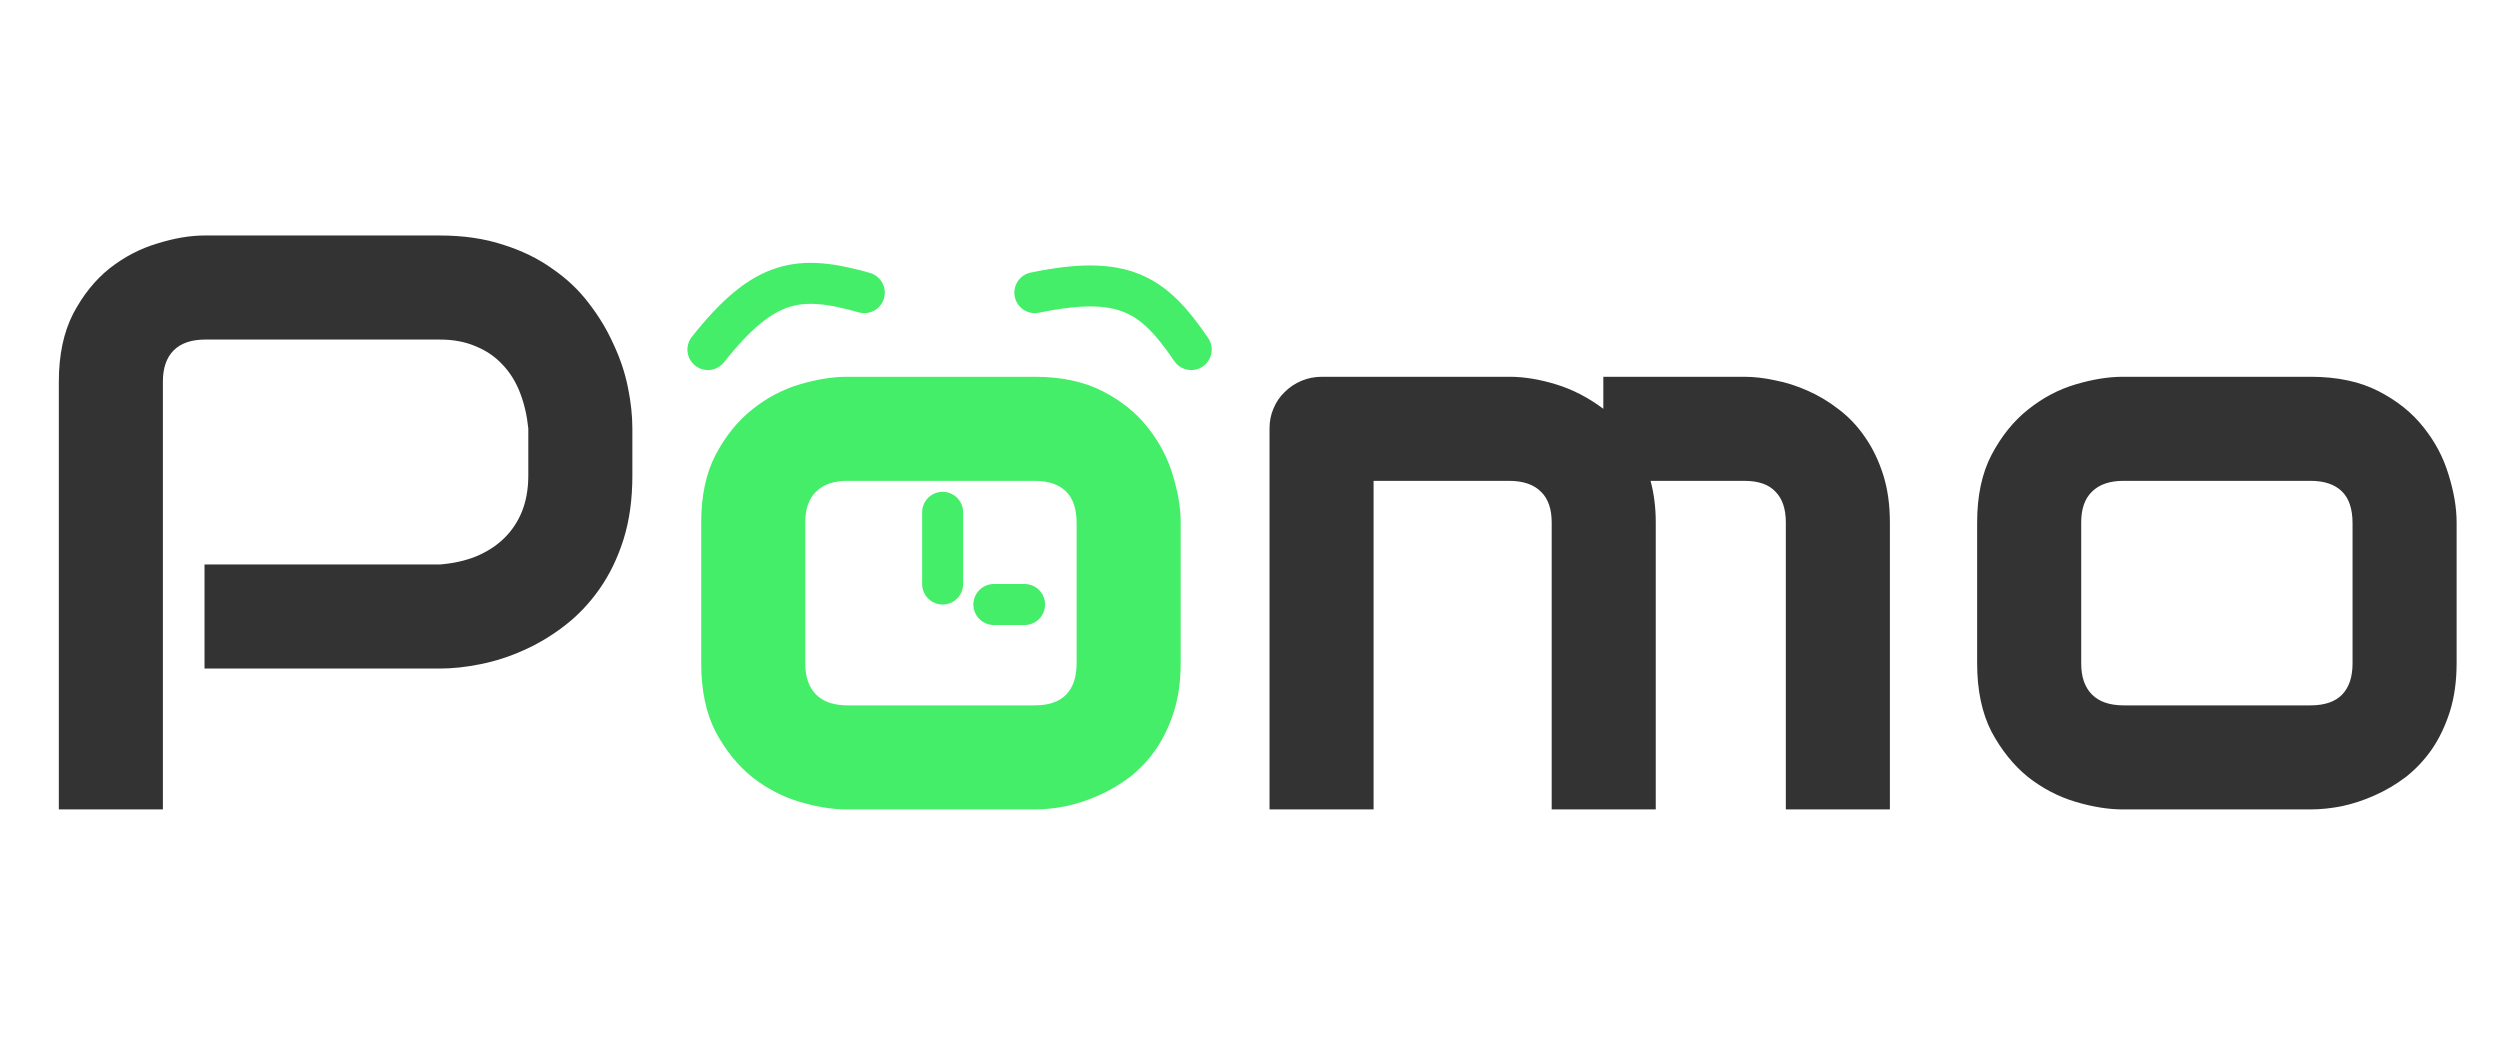
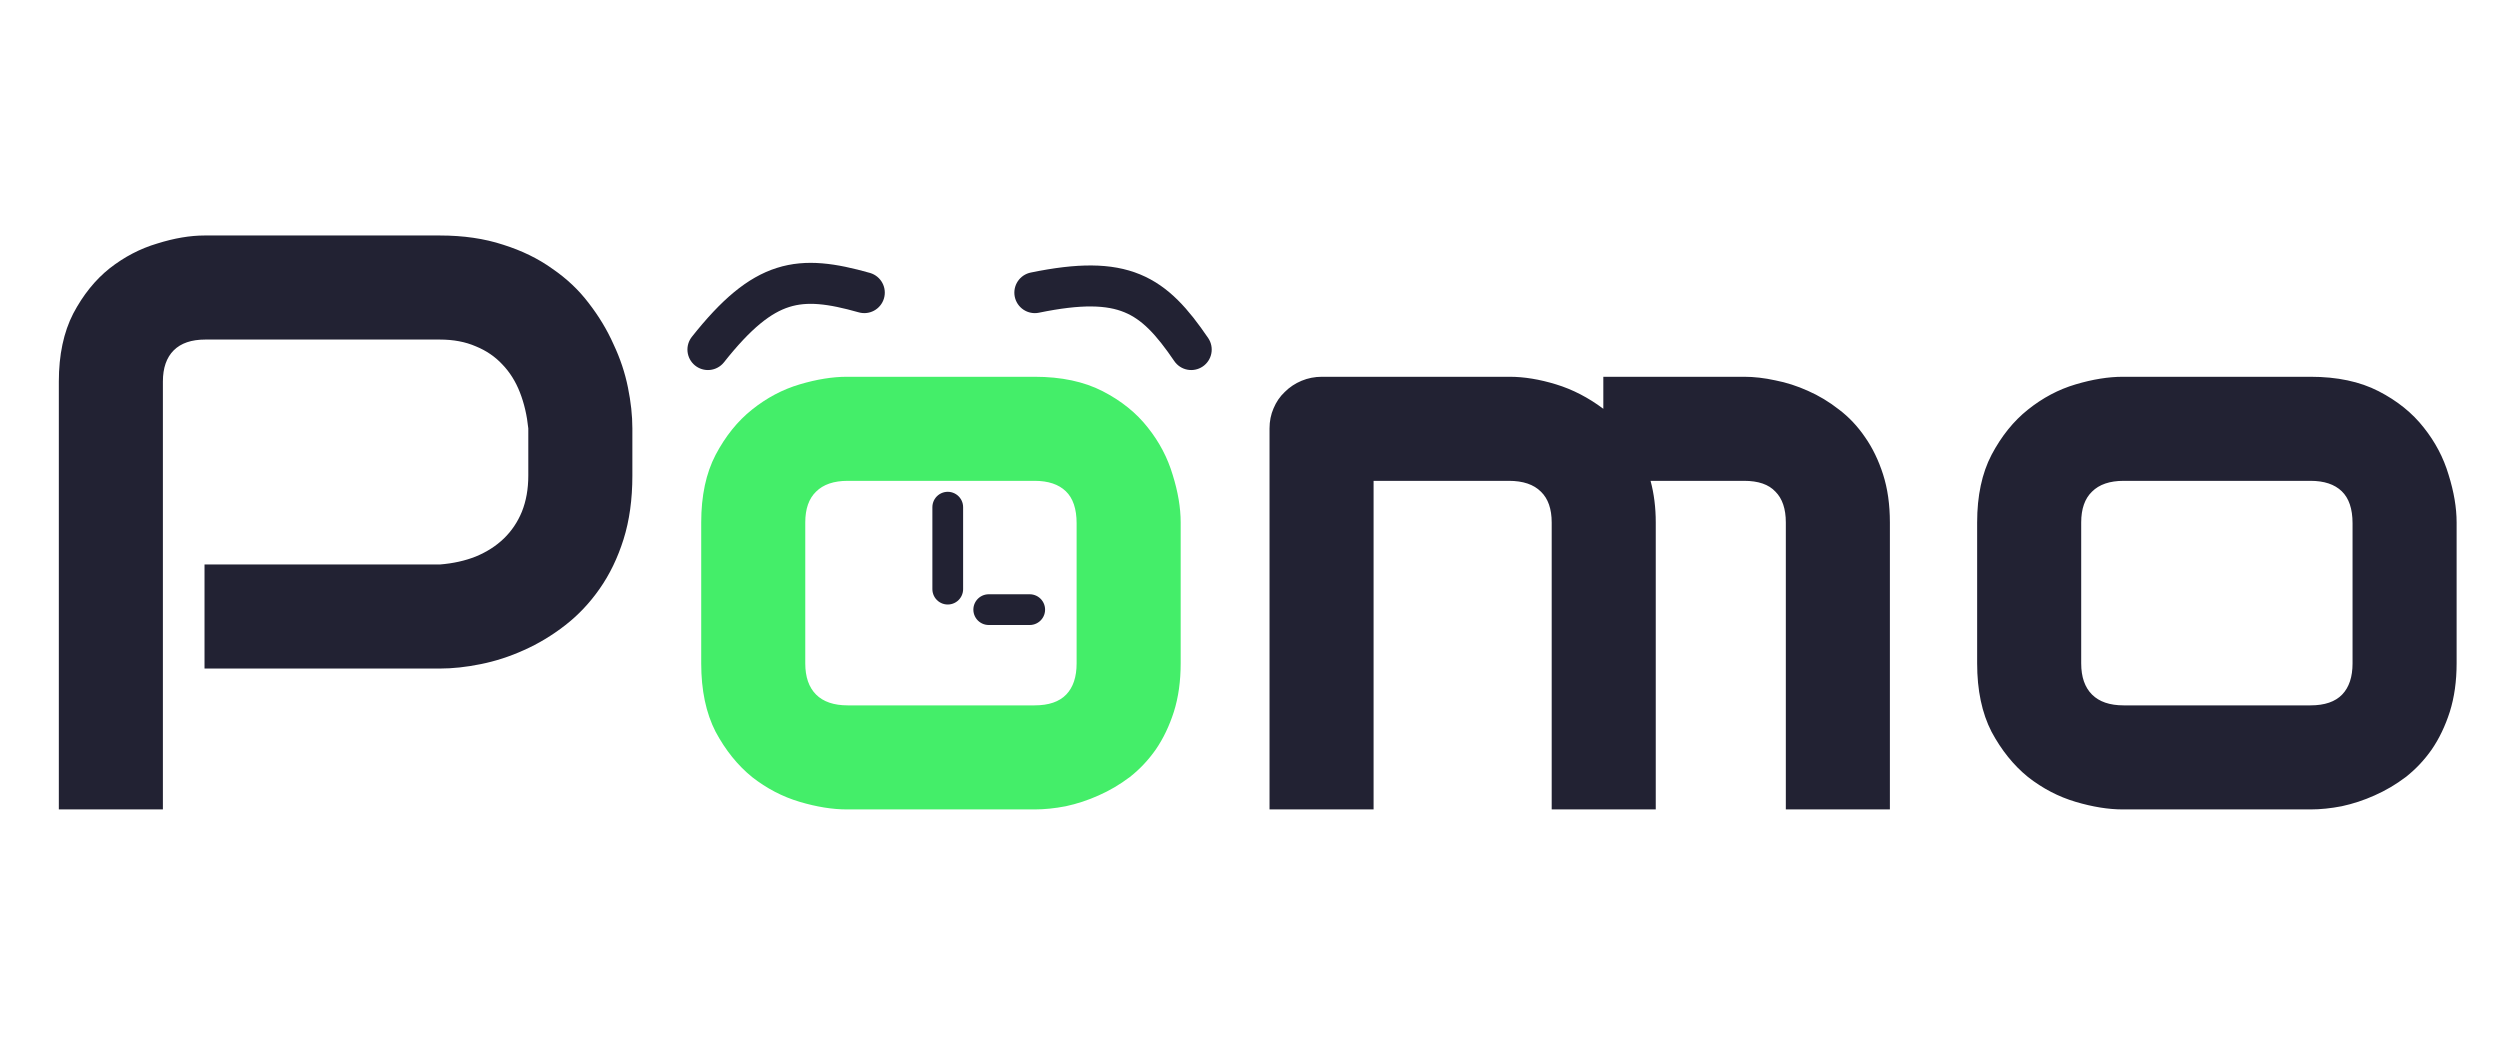
<svg xmlns="http://www.w3.org/2000/svg" width="244" height="102" viewBox="0 0 244 102" fill="none">
-   <path d="M61.719 46.422C61.719 48.74 61.432 50.81 60.859 52.633C60.286 54.456 59.505 56.07 58.516 57.477C57.552 58.857 56.432 60.042 55.156 61.031C53.88 62.021 52.539 62.828 51.133 63.453C49.753 64.078 48.346 64.534 46.914 64.82C45.508 65.107 44.18 65.25 42.93 65.25H19.961V55.094H42.93C44.232 54.99 45.404 54.729 46.445 54.312C47.513 53.87 48.425 53.284 49.18 52.555C49.935 51.825 50.521 50.953 50.938 49.938C51.354 48.896 51.562 47.724 51.562 46.422V41.812C51.432 40.536 51.159 39.365 50.742 38.297C50.325 37.229 49.753 36.318 49.023 35.562C48.32 34.807 47.461 34.221 46.445 33.805C45.43 33.362 44.258 33.141 42.93 33.141H20.039C18.685 33.141 17.656 33.492 16.953 34.195C16.25 34.898 15.898 35.914 15.898 37.242V79H5.742V37.242C5.742 34.638 6.211 32.425 7.148 30.602C8.112 28.779 9.297 27.307 10.703 26.188C12.135 25.068 13.685 24.26 15.352 23.766C17.018 23.245 18.555 22.984 19.961 22.984H42.93C45.221 22.984 47.279 23.284 49.102 23.883C50.925 24.456 52.526 25.237 53.906 26.227C55.312 27.19 56.497 28.31 57.461 29.586C58.45 30.862 59.258 32.203 59.883 33.609C60.534 34.99 61.003 36.396 61.289 37.828C61.575 39.234 61.719 40.562 61.719 41.812V46.422ZM161.602 79H151.445V50.992C151.445 49.664 151.094 48.661 150.391 47.984C149.688 47.281 148.646 46.93 147.266 46.93H134.062V79H123.906V41.812C123.906 41.109 124.036 40.458 124.297 39.859C124.557 39.234 124.922 38.7 125.391 38.258C125.859 37.789 126.406 37.425 127.031 37.164C127.656 36.904 128.32 36.773 129.023 36.773H147.344C148.75 36.773 150.26 37.021 151.875 37.516C153.49 38.01 155.026 38.805 156.484 39.898V36.773H170.234C171.198 36.773 172.214 36.891 173.281 37.125C174.349 37.333 175.404 37.672 176.445 38.141C177.513 38.609 178.529 39.221 179.492 39.977C180.456 40.706 181.302 41.604 182.031 42.672C182.76 43.714 183.346 44.925 183.789 46.305C184.232 47.685 184.453 49.247 184.453 50.992V79H174.297V50.992C174.297 49.664 173.958 48.661 173.281 47.984C172.63 47.281 171.615 46.93 170.234 46.93H161.094C161.432 48.18 161.602 49.534 161.602 50.992V79ZM239.766 64.742C239.766 66.487 239.544 68.062 239.102 69.469C238.659 70.849 238.073 72.073 237.344 73.141C236.615 74.182 235.768 75.081 234.805 75.836C233.841 76.565 232.826 77.164 231.758 77.633C230.716 78.102 229.648 78.453 228.555 78.688C227.487 78.896 226.471 79 225.508 79H207.188C205.781 79 204.245 78.753 202.578 78.258C200.911 77.763 199.362 76.956 197.93 75.836C196.523 74.69 195.339 73.219 194.375 71.422C193.438 69.599 192.969 67.372 192.969 64.742V50.992C192.969 48.388 193.438 46.188 194.375 44.391C195.339 42.568 196.523 41.096 197.93 39.977C199.362 38.831 200.911 38.01 202.578 37.516C204.245 37.021 205.781 36.773 207.188 36.773H225.508C228.112 36.773 230.326 37.242 232.148 38.18C233.971 39.117 235.443 40.302 236.562 41.734C237.682 43.141 238.49 44.677 238.984 46.344C239.505 48.01 239.766 49.56 239.766 50.992V64.742ZM229.609 51.07C229.609 49.664 229.258 48.622 228.555 47.945C227.852 47.268 226.836 46.93 225.508 46.93H207.266C205.911 46.93 204.883 47.281 204.18 47.984C203.477 48.661 203.125 49.664 203.125 50.992V64.742C203.125 66.07 203.477 67.086 204.18 67.789C204.883 68.492 205.911 68.844 207.266 68.844H225.508C226.888 68.844 227.917 68.492 228.594 67.789C229.271 67.086 229.609 66.07 229.609 64.742V51.07Z" fill="#333333" />
+   <path d="M61.719 46.422C61.719 48.74 61.432 50.81 60.859 52.633C60.286 54.456 59.505 56.07 58.516 57.477C57.552 58.857 56.432 60.042 55.156 61.031C53.88 62.021 52.539 62.828 51.133 63.453C49.753 64.078 48.346 64.534 46.914 64.82C45.508 65.107 44.18 65.25 42.93 65.25H19.961V55.094H42.93C44.232 54.99 45.404 54.729 46.445 54.312C47.513 53.87 48.425 53.284 49.18 52.555C49.935 51.825 50.521 50.953 50.938 49.938C51.354 48.896 51.562 47.724 51.562 46.422V41.812C51.432 40.536 51.159 39.365 50.742 38.297C50.325 37.229 49.753 36.318 49.023 35.562C48.32 34.807 47.461 34.221 46.445 33.805C45.43 33.362 44.258 33.141 42.93 33.141H20.039C18.685 33.141 17.656 33.492 16.953 34.195C16.25 34.898 15.898 35.914 15.898 37.242V79H5.742V37.242C5.742 34.638 6.211 32.425 7.148 30.602C8.112 28.779 9.297 27.307 10.703 26.188C12.135 25.068 13.685 24.26 15.352 23.766C17.018 23.245 18.555 22.984 19.961 22.984H42.93C45.221 22.984 47.279 23.284 49.102 23.883C50.925 24.456 52.526 25.237 53.906 26.227C55.312 27.19 56.497 28.31 57.461 29.586C58.45 30.862 59.258 32.203 59.883 33.609C60.534 34.99 61.003 36.396 61.289 37.828C61.575 39.234 61.719 40.562 61.719 41.812V46.422ZM161.602 79H151.445V50.992C151.445 49.664 151.094 48.661 150.391 47.984C149.688 47.281 148.646 46.93 147.266 46.93H134.062V79H123.906V41.812C123.906 41.109 124.036 40.458 124.297 39.859C124.557 39.234 124.922 38.7 125.391 38.258C125.859 37.789 126.406 37.425 127.031 37.164C127.656 36.904 128.32 36.773 129.023 36.773H147.344C148.75 36.773 150.26 37.021 151.875 37.516C153.49 38.01 155.026 38.805 156.484 39.898V36.773H170.234C171.198 36.773 172.214 36.891 173.281 37.125C174.349 37.333 175.404 37.672 176.445 38.141C177.513 38.609 178.529 39.221 179.492 39.977C180.456 40.706 181.302 41.604 182.031 42.672C182.76 43.714 183.346 44.925 183.789 46.305C184.232 47.685 184.453 49.247 184.453 50.992V79H174.297V50.992C174.297 49.664 173.958 48.661 173.281 47.984C172.63 47.281 171.615 46.93 170.234 46.93H161.094C161.432 48.18 161.602 49.534 161.602 50.992V79ZM239.766 64.742C239.766 66.487 239.544 68.062 239.102 69.469C238.659 70.849 238.073 72.073 237.344 73.141C236.615 74.182 235.768 75.081 234.805 75.836C233.841 76.565 232.826 77.164 231.758 77.633C230.716 78.102 229.648 78.453 228.555 78.688C227.487 78.896 226.471 79 225.508 79H207.188C205.781 79 204.245 78.753 202.578 78.258C200.911 77.763 199.362 76.956 197.93 75.836C196.523 74.69 195.339 73.219 194.375 71.422C193.438 69.599 192.969 67.372 192.969 64.742V50.992C192.969 48.388 193.438 46.188 194.375 44.391C195.339 42.568 196.523 41.096 197.93 39.977C199.362 38.831 200.911 38.01 202.578 37.516C204.245 37.021 205.781 36.773 207.188 36.773H225.508C228.112 36.773 230.326 37.242 232.148 38.18C233.971 39.117 235.443 40.302 236.562 41.734C237.682 43.141 238.49 44.677 238.984 46.344C239.505 48.01 239.766 49.56 239.766 50.992V64.742ZM229.609 51.07C229.609 49.664 229.258 48.622 228.555 47.945C227.852 47.268 226.836 46.93 225.508 46.93H207.266C205.911 46.93 204.883 47.281 204.18 47.984C203.477 48.661 203.125 49.664 203.125 50.992V64.742C203.125 66.07 203.477 67.086 204.18 67.789C204.883 68.492 205.911 68.844 207.266 68.844H225.508C226.888 68.844 227.917 68.492 228.594 67.789C229.271 67.086 229.609 66.07 229.609 64.742V51.07Z" fill="#222233" />
  <path d="M115.234 64.742C115.234 66.487 115.013 68.062 114.57 69.469C114.128 70.849 113.542 72.073 112.812 73.141C112.083 74.182 111.237 75.081 110.273 75.836C109.31 76.565 108.294 77.164 107.227 77.633C106.185 78.102 105.117 78.453 104.023 78.688C102.956 78.896 101.94 79 100.977 79H82.656C81.25 79 79.713 78.753 78.047 78.258C76.38 77.763 74.831 76.956 73.398 75.836C71.992 74.69 70.807 73.219 69.844 71.422C68.906 69.599 68.438 67.372 68.438 64.742V50.992C68.438 48.388 68.906 46.188 69.844 44.391C70.807 42.568 71.992 41.096 73.398 39.977C74.831 38.831 76.38 38.01 78.047 37.516C79.713 37.021 81.25 36.773 82.656 36.773H100.977C103.581 36.773 105.794 37.242 107.617 38.18C109.44 39.117 110.911 40.302 112.031 41.734C113.151 43.141 113.958 44.677 114.453 46.344C114.974 48.01 115.234 49.56 115.234 50.992V64.742ZM105.078 51.07C105.078 49.664 104.727 48.622 104.023 47.945C103.32 47.268 102.305 46.93 100.977 46.93H82.734C81.38 46.93 80.352 47.281 79.648 47.984C78.945 48.661 78.594 49.664 78.594 50.992V64.742C78.594 66.07 78.945 67.086 79.648 67.789C80.352 68.492 81.38 68.844 82.734 68.844H100.977C102.357 68.844 103.385 68.492 104.062 67.789C104.74 67.086 105.078 66.07 105.078 64.742V51.07Z" fill="#44EE69" />
-   <line x1="97" y1="59" x2="100" y2="59" stroke="#44EE69" stroke-width="4" stroke-linecap="round" />
-   <line x1="92" y1="57" x2="92" y2="50" stroke="#44EE69" stroke-width="4" stroke-linecap="round" />
-   <path d="M101 28.561C109.709 26.771 112.566 28.686 116.263 34.116" stroke="#44EE69" stroke-width="4" stroke-linecap="round" />
-   <path d="M69.093 34.116C74.614 27.147 78.033 26.777 84.356 28.56" stroke="#44EE69" stroke-width="4" stroke-linecap="round" />
+   <line x1="96.5" y1="59.5" x2="100.5" y2="59.5" stroke="#222233" stroke-width="3" stroke-linecap="round" />
+   <line x1="92.5" y1="57.5" x2="92.5" y2="49.5" stroke="#222233" stroke-width="3" stroke-linecap="round" />
+   <path d="M101 28.561C109.709 26.771 112.566 28.686 116.263 34.116" stroke="#222233" stroke-width="4" stroke-linecap="round" />
+   <path d="M69.093 34.116C74.614 27.147 78.033 26.777 84.356 28.56" stroke="#222233" stroke-width="4" stroke-linecap="round" />
</svg>
